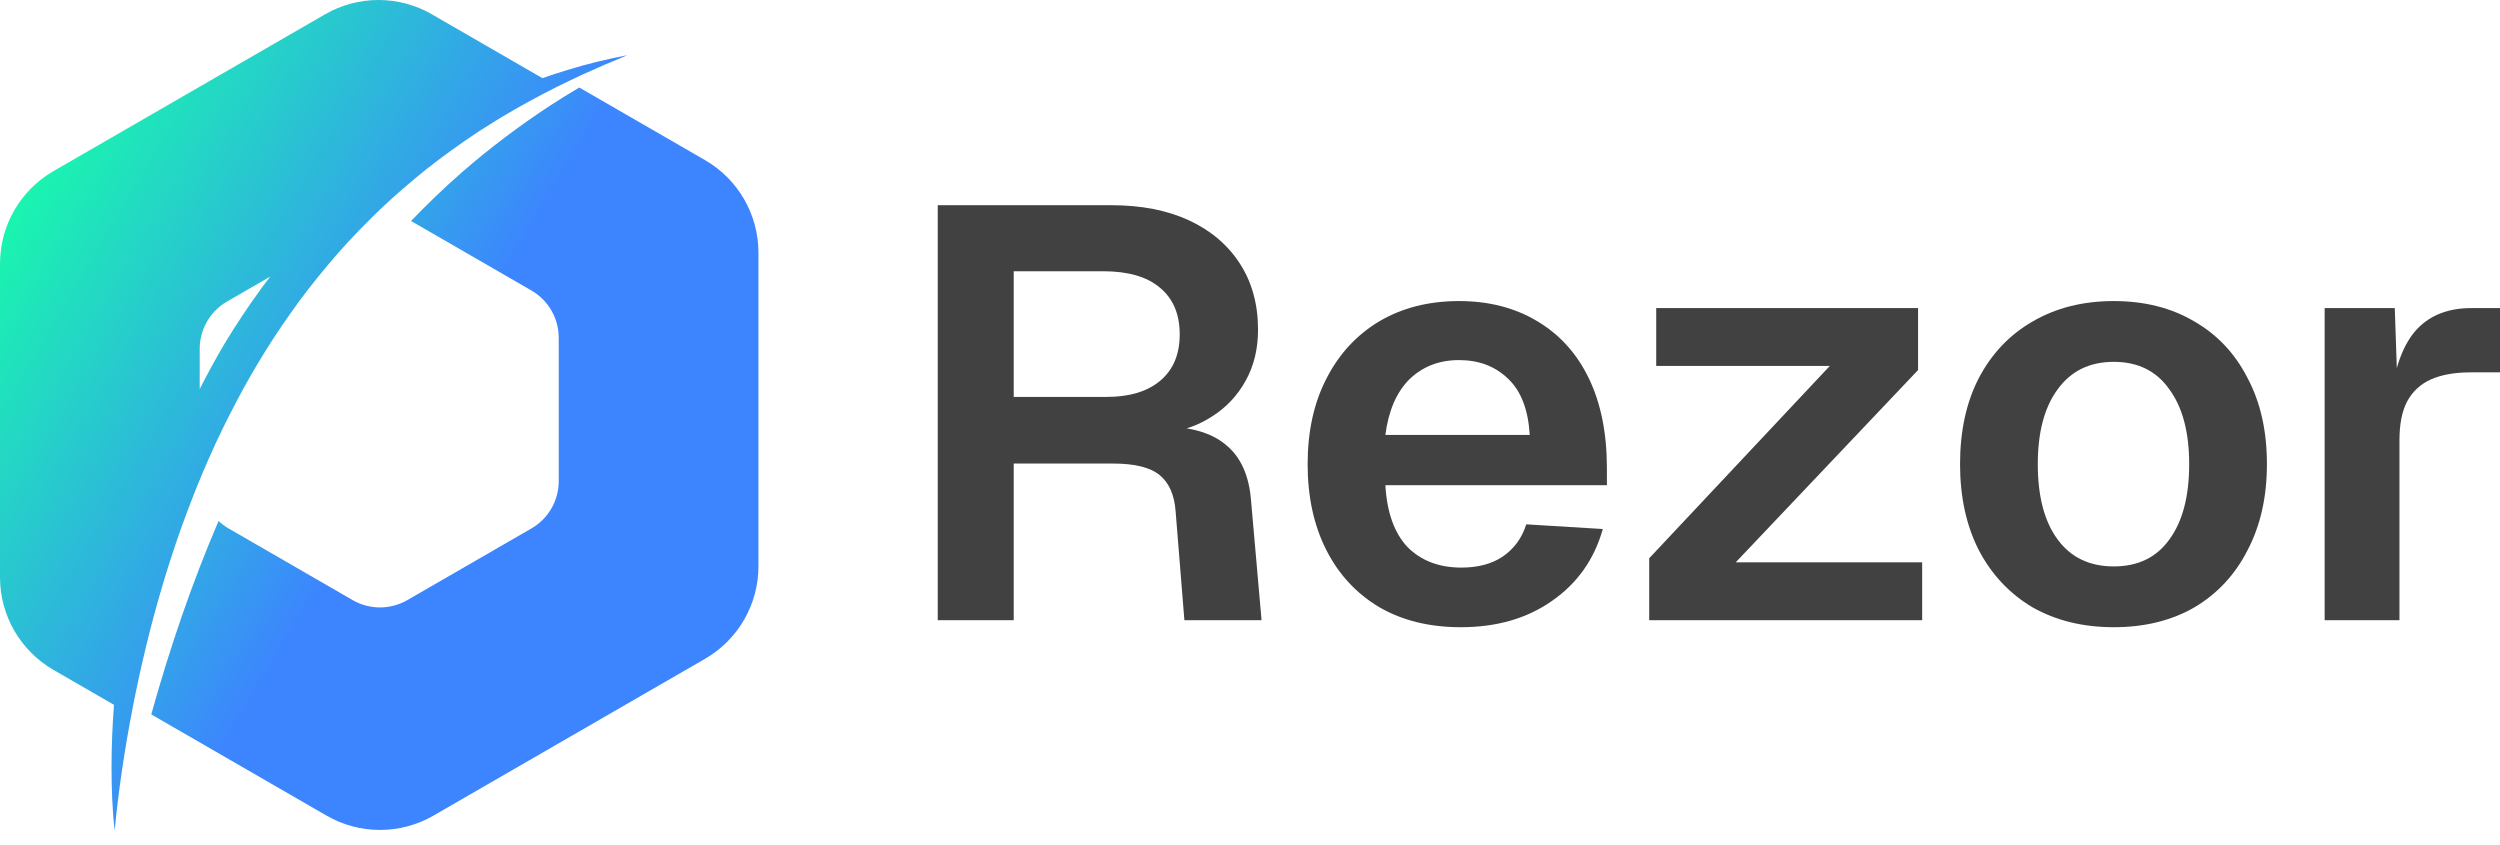
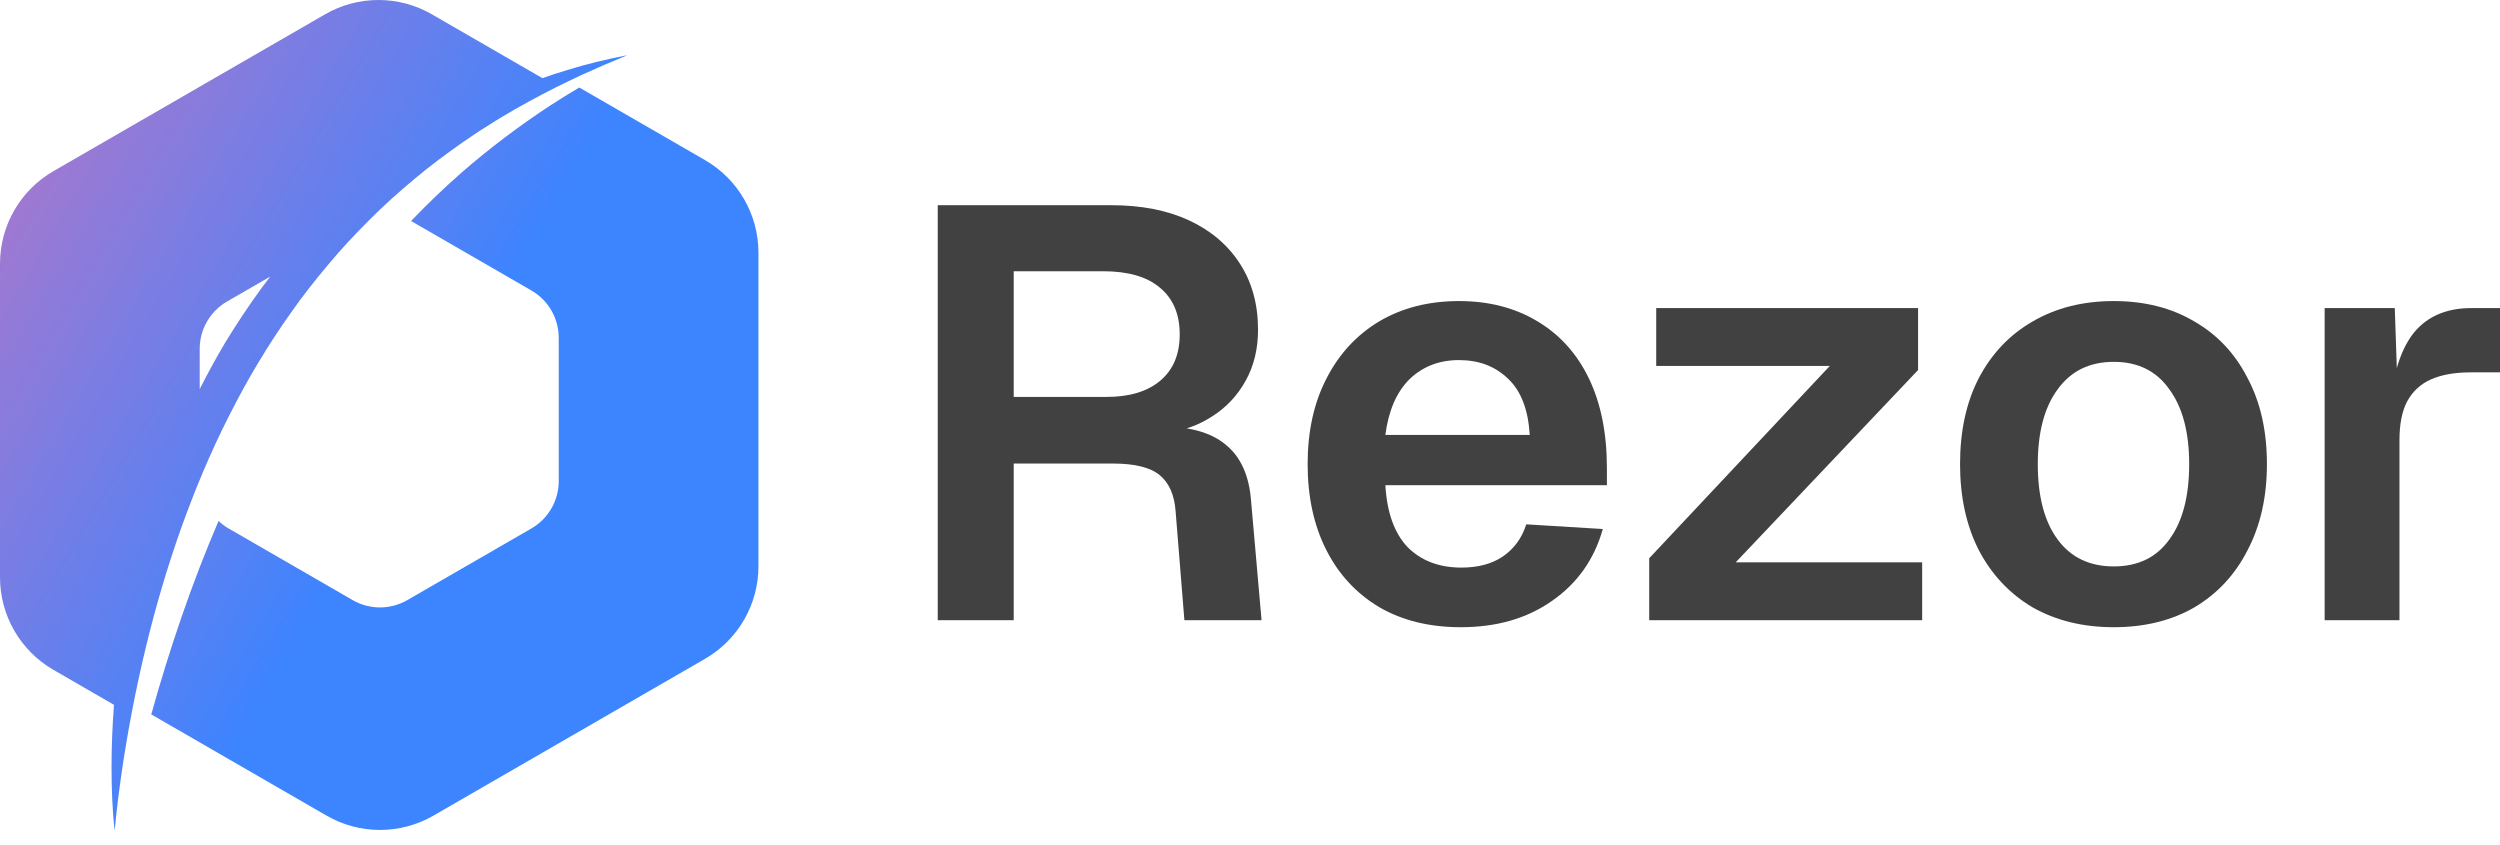
<svg xmlns="http://www.w3.org/2000/svg" width="148" height="50" viewBox="0 0 148 50" fill="none">
  <path d="M33.519 4.166C33.046 4.306 32.578 4.461 32.113 4.627L25.568 0.848C23.611 -0.283 21.2 -0.283 19.242 0.848L3.162 10.132C1.206 11.262 0 13.35 0 15.61V34.176C0 36.437 1.206 38.524 3.162 39.655L6.747 41.725C6.655 42.966 6.6 44.209 6.603 45.452C6.603 46.073 6.617 46.694 6.644 47.314C6.675 47.934 6.713 48.553 6.789 49.169C7.02 46.706 7.395 44.277 7.859 41.874C8.329 39.473 8.896 37.101 9.586 34.771C9.757 34.188 9.936 33.608 10.125 33.033C10.314 32.457 10.503 31.881 10.708 31.311C11.118 30.173 11.549 29.043 12.021 27.933L12.381 27.103L12.752 26.279C13.009 25.734 13.266 25.189 13.541 24.654C14.084 23.58 14.657 22.523 15.276 21.496C15.891 20.466 16.549 19.461 17.243 18.486C17.928 17.503 18.676 16.565 19.445 15.647C20.21 14.725 21.035 13.855 21.882 13.005C22.729 12.156 23.625 11.354 24.548 10.584C25.468 9.807 26.441 9.094 27.429 8.399L28.18 7.889C28.304 7.802 28.434 7.724 28.562 7.643L28.947 7.4C29.453 7.066 29.983 6.771 30.506 6.458C31.566 5.861 32.641 5.281 33.751 4.761L34.167 4.563L34.375 4.464L34.585 4.37L35.427 3.995C35.707 3.863 35.992 3.75 36.278 3.631C36.563 3.513 36.847 3.392 37.132 3.268C35.918 3.507 34.706 3.791 33.52 4.166H33.519ZM15.408 17.159C14.664 18.183 13.964 19.238 13.309 20.32C12.784 21.208 12.288 22.113 11.823 23.032V20.652C11.823 19.497 12.44 18.427 13.441 17.849L16.003 16.37L15.978 16.399L15.406 17.157L15.408 17.159Z" fill="url(#paint0_linear_347_2608)" />
  <path d="M41.738 9.479L34.293 5.18C33.715 5.522 33.145 5.874 32.581 6.241C30.747 7.445 28.988 8.768 27.336 10.207C26.288 11.127 25.288 12.087 24.334 13.083L31.459 17.196C32.46 17.775 33.077 18.843 33.077 20V28.482C33.077 29.637 32.46 30.706 31.459 31.285L24.114 35.526C23.113 36.105 21.878 36.105 20.877 35.526L13.533 31.285C13.315 31.159 13.116 31.009 12.938 30.841C11.346 34.552 10.039 38.402 8.955 42.293L19.333 48.285C21.29 49.415 23.701 49.415 25.659 48.285L41.738 39.002C43.695 37.872 44.9 35.784 44.9 33.524V14.958C44.9 12.697 43.694 10.61 41.738 9.479Z" fill="url(#paint1_linear_347_2608)" />
  <path d="M137.619 36.716V18.238H141.771L141.945 23.359L141.564 23.29C141.841 21.514 142.36 20.233 143.121 19.449C143.905 18.642 144.966 18.238 146.304 18.238H148V22.044H146.27C145.324 22.044 144.54 22.183 143.917 22.459C143.294 22.736 142.821 23.174 142.498 23.774C142.198 24.351 142.048 25.112 142.048 26.058V36.716H137.619Z" fill="#414141" />
  <path d="M125.136 37.131C123.313 37.131 121.71 36.739 120.326 35.954C118.965 35.147 117.904 34.017 117.142 32.563C116.404 31.11 116.035 29.415 116.035 27.477C116.035 25.516 116.404 23.82 117.142 22.39C117.904 20.937 118.965 19.818 120.326 19.034C121.71 18.226 123.313 17.823 125.136 17.823C126.958 17.823 128.55 18.226 129.911 19.034C131.272 19.818 132.322 20.937 133.06 22.39C133.821 23.82 134.202 25.516 134.202 27.477C134.202 29.415 133.821 31.11 133.06 32.563C132.322 34.017 131.272 35.147 129.911 35.954C128.55 36.739 126.958 37.131 125.136 37.131ZM125.136 33.532C126.566 33.532 127.662 33.002 128.423 31.941C129.207 30.879 129.599 29.391 129.599 27.477C129.599 25.585 129.207 24.109 128.423 23.047C127.662 21.963 126.566 21.421 125.136 21.421C123.705 21.421 122.598 21.963 121.814 23.047C121.03 24.109 120.637 25.585 120.637 27.477C120.637 29.391 121.03 30.879 121.814 31.941C122.598 33.002 123.705 33.532 125.136 33.532Z" fill="#414141" />
  <path d="M97.633 36.716V33.048L108.325 21.663H98.048V18.238H113.55V21.906L102.754 33.29H113.792V36.716H97.633Z" fill="#414141" />
  <path d="M86.478 37.131C84.633 37.131 83.029 36.739 81.668 35.954C80.307 35.147 79.258 34.017 78.519 32.563C77.781 31.11 77.412 29.415 77.412 27.477C77.412 25.539 77.781 23.855 78.519 22.425C79.258 20.971 80.296 19.841 81.634 19.034C82.995 18.226 84.575 17.823 86.374 17.823C88.127 17.823 89.662 18.215 90.977 18.999C92.314 19.783 93.341 20.914 94.056 22.39C94.771 23.866 95.129 25.643 95.129 27.719V28.722H82.014C82.107 30.337 82.545 31.56 83.329 32.39C84.137 33.198 85.198 33.601 86.513 33.601C87.505 33.601 88.324 33.382 88.969 32.944C89.638 32.483 90.1 31.848 90.354 31.041L94.887 31.318C94.379 33.117 93.376 34.536 91.876 35.574C90.4 36.612 88.6 37.131 86.478 37.131ZM82.014 25.747H90.561C90.469 24.247 90.042 23.14 89.281 22.425C88.52 21.686 87.551 21.317 86.374 21.317C85.198 21.317 84.217 21.698 83.433 22.459C82.672 23.221 82.199 24.316 82.014 25.747Z" fill="#414141" />
  <path d="M55.514 36.716V12.148H65.791C67.567 12.148 69.101 12.448 70.393 13.047C71.685 13.647 72.688 14.501 73.403 15.608C74.118 16.715 74.476 18.019 74.476 19.518C74.476 20.648 74.234 21.652 73.749 22.529C73.265 23.405 72.608 24.109 71.777 24.639C70.97 25.17 70.07 25.493 69.078 25.608L68.905 25.262C70.497 25.262 71.719 25.62 72.573 26.335C73.45 27.05 73.945 28.146 74.061 29.622L74.684 36.716H70.116L69.597 30.28C69.528 29.311 69.216 28.596 68.663 28.134C68.109 27.673 67.186 27.442 65.894 27.442H60.012V36.716H55.514ZM60.012 23.497H65.514C66.875 23.497 67.936 23.174 68.697 22.529C69.459 21.883 69.839 20.971 69.839 19.795C69.839 18.595 69.447 17.673 68.663 17.027C67.901 16.381 66.783 16.058 65.306 16.058H60.012V23.497Z" fill="#414141" />
  <defs>
    <linearGradient id="paint0_linear_347_2608" x1="0.292" y1="13.385" x2="23.129" y2="26.91" gradientUnits="userSpaceOnUse">
-       <stop stop-color="#1AF5AF" />
+       <stop stop-color="#9E79D2" />
      <stop offset="1" stop-color="#3D84FF" />
    </linearGradient>
    <linearGradient id="paint1_linear_347_2608" x1="4.568" y1="13.579" x2="24.807" y2="25.566" gradientUnits="userSpaceOnUse">
-       <stop stop-color="#1AF5AF" />
+       <stop stop-color="#9E79D2" />
      <stop offset="1" stop-color="#3D84FF" />
    </linearGradient>
  </defs>
</svg>
